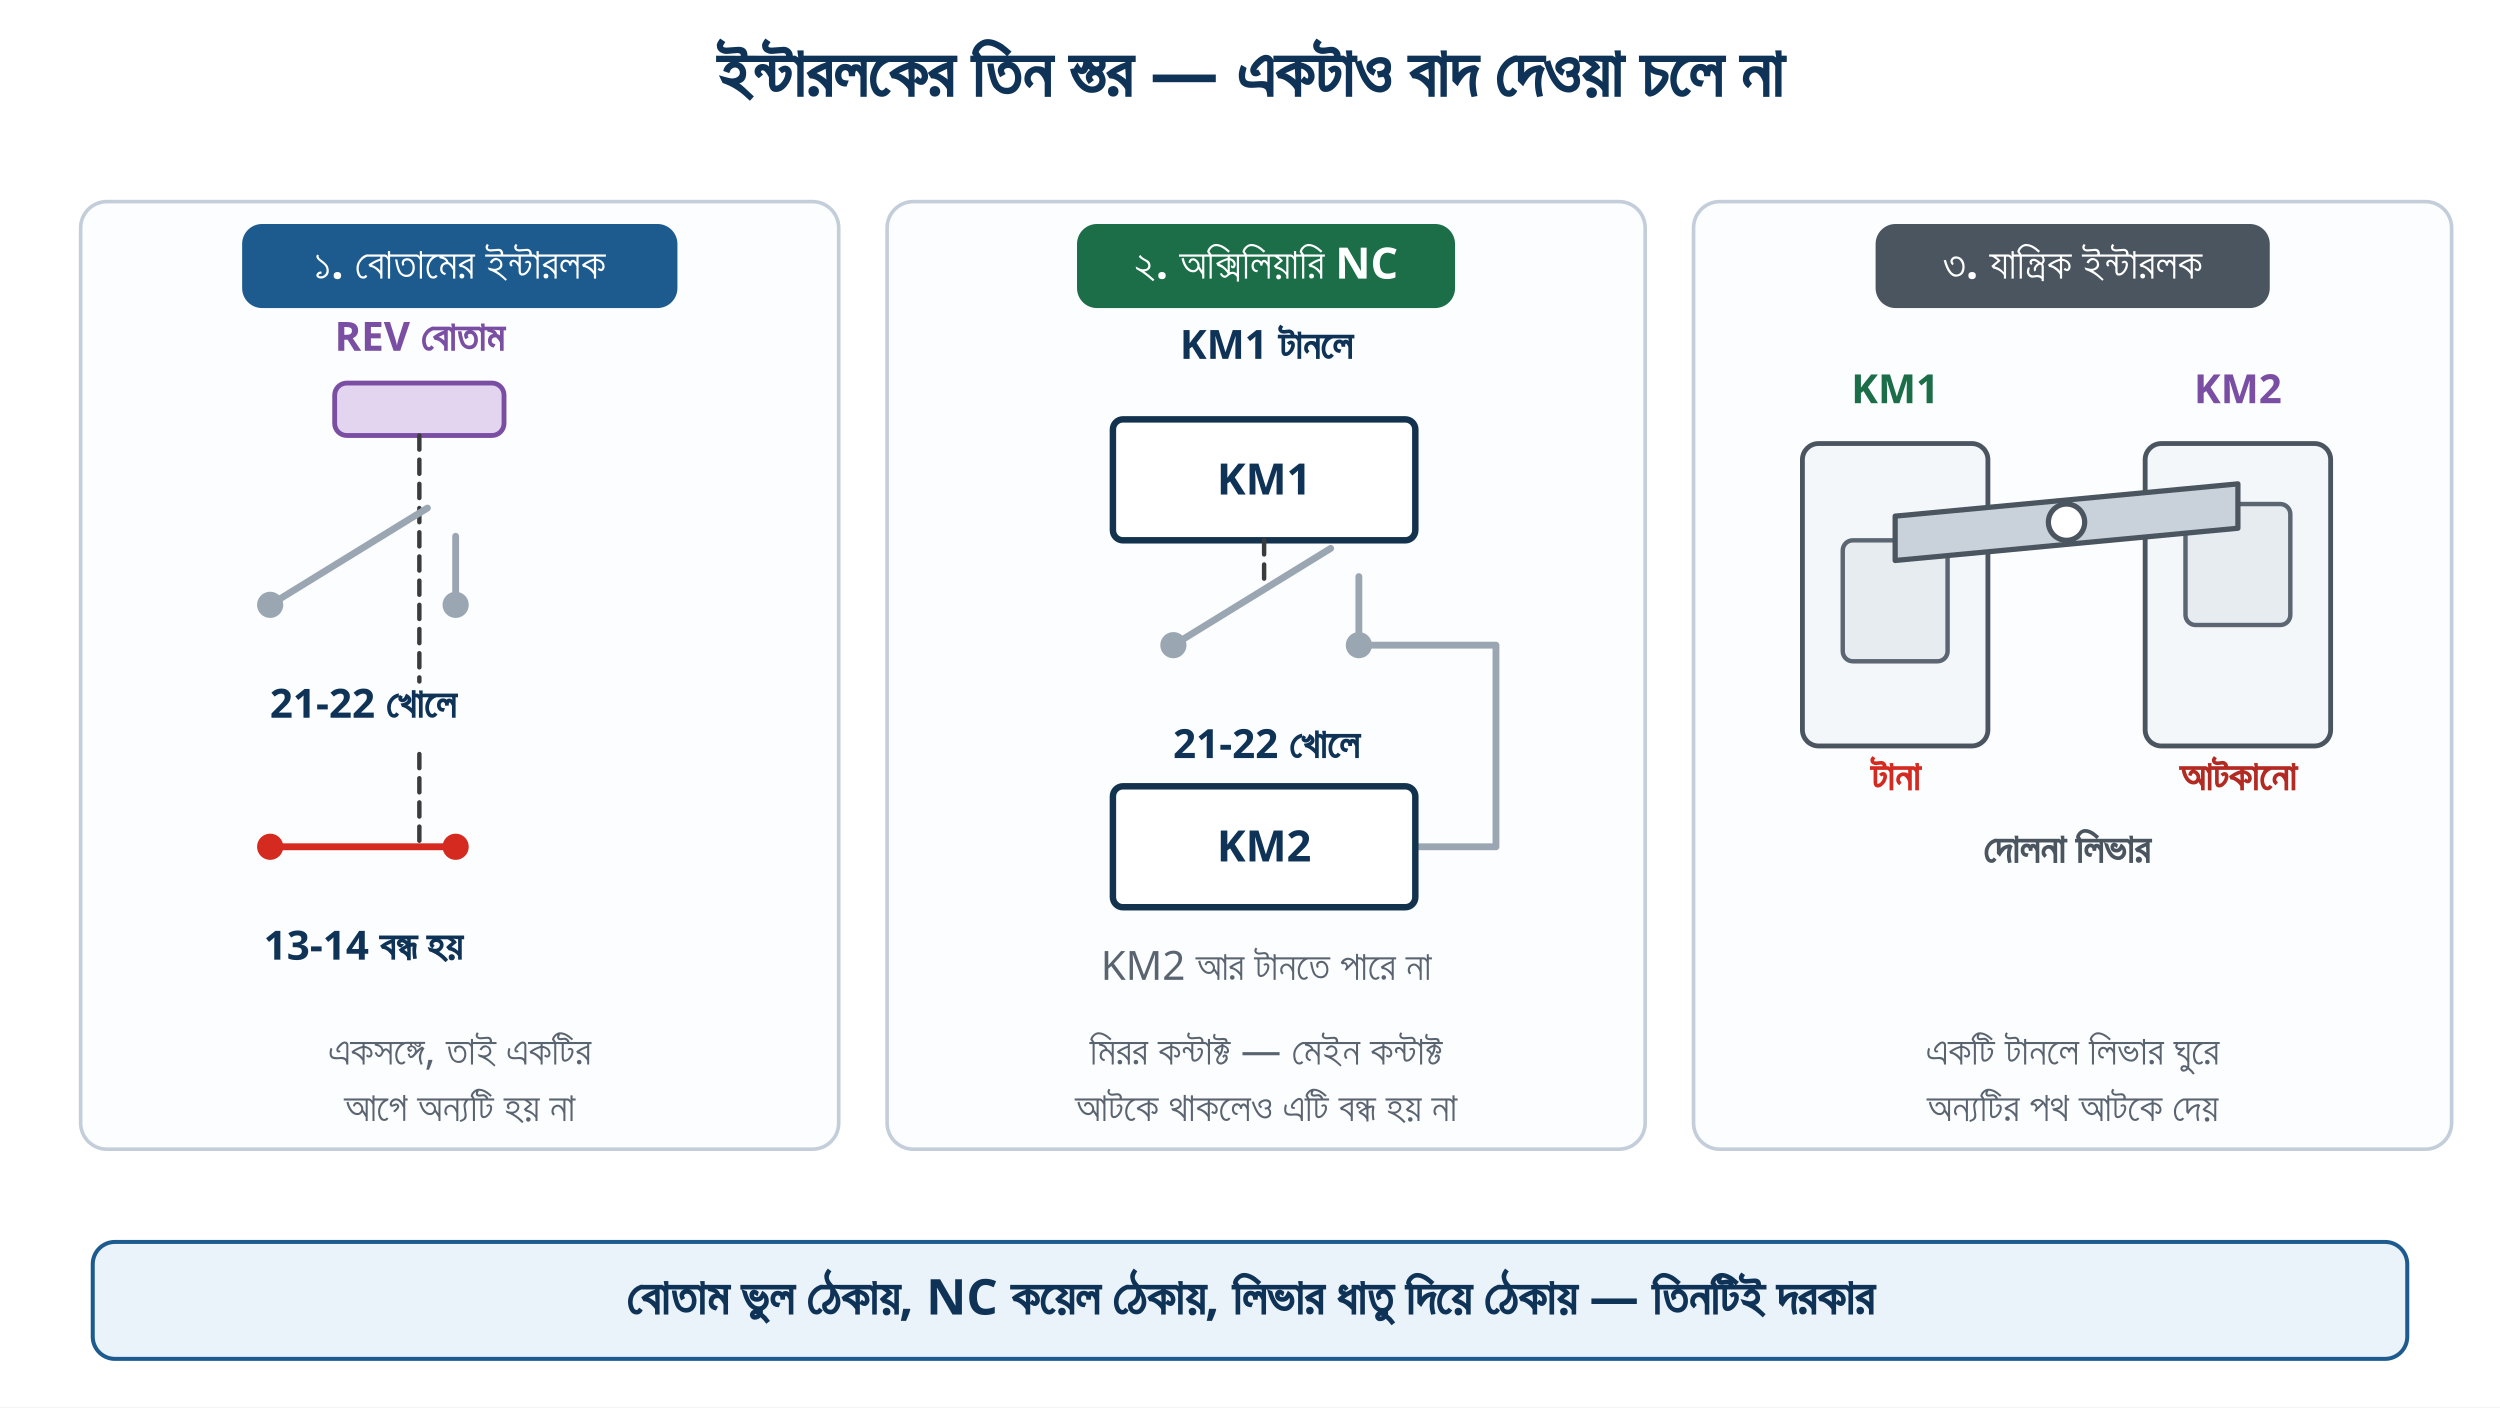
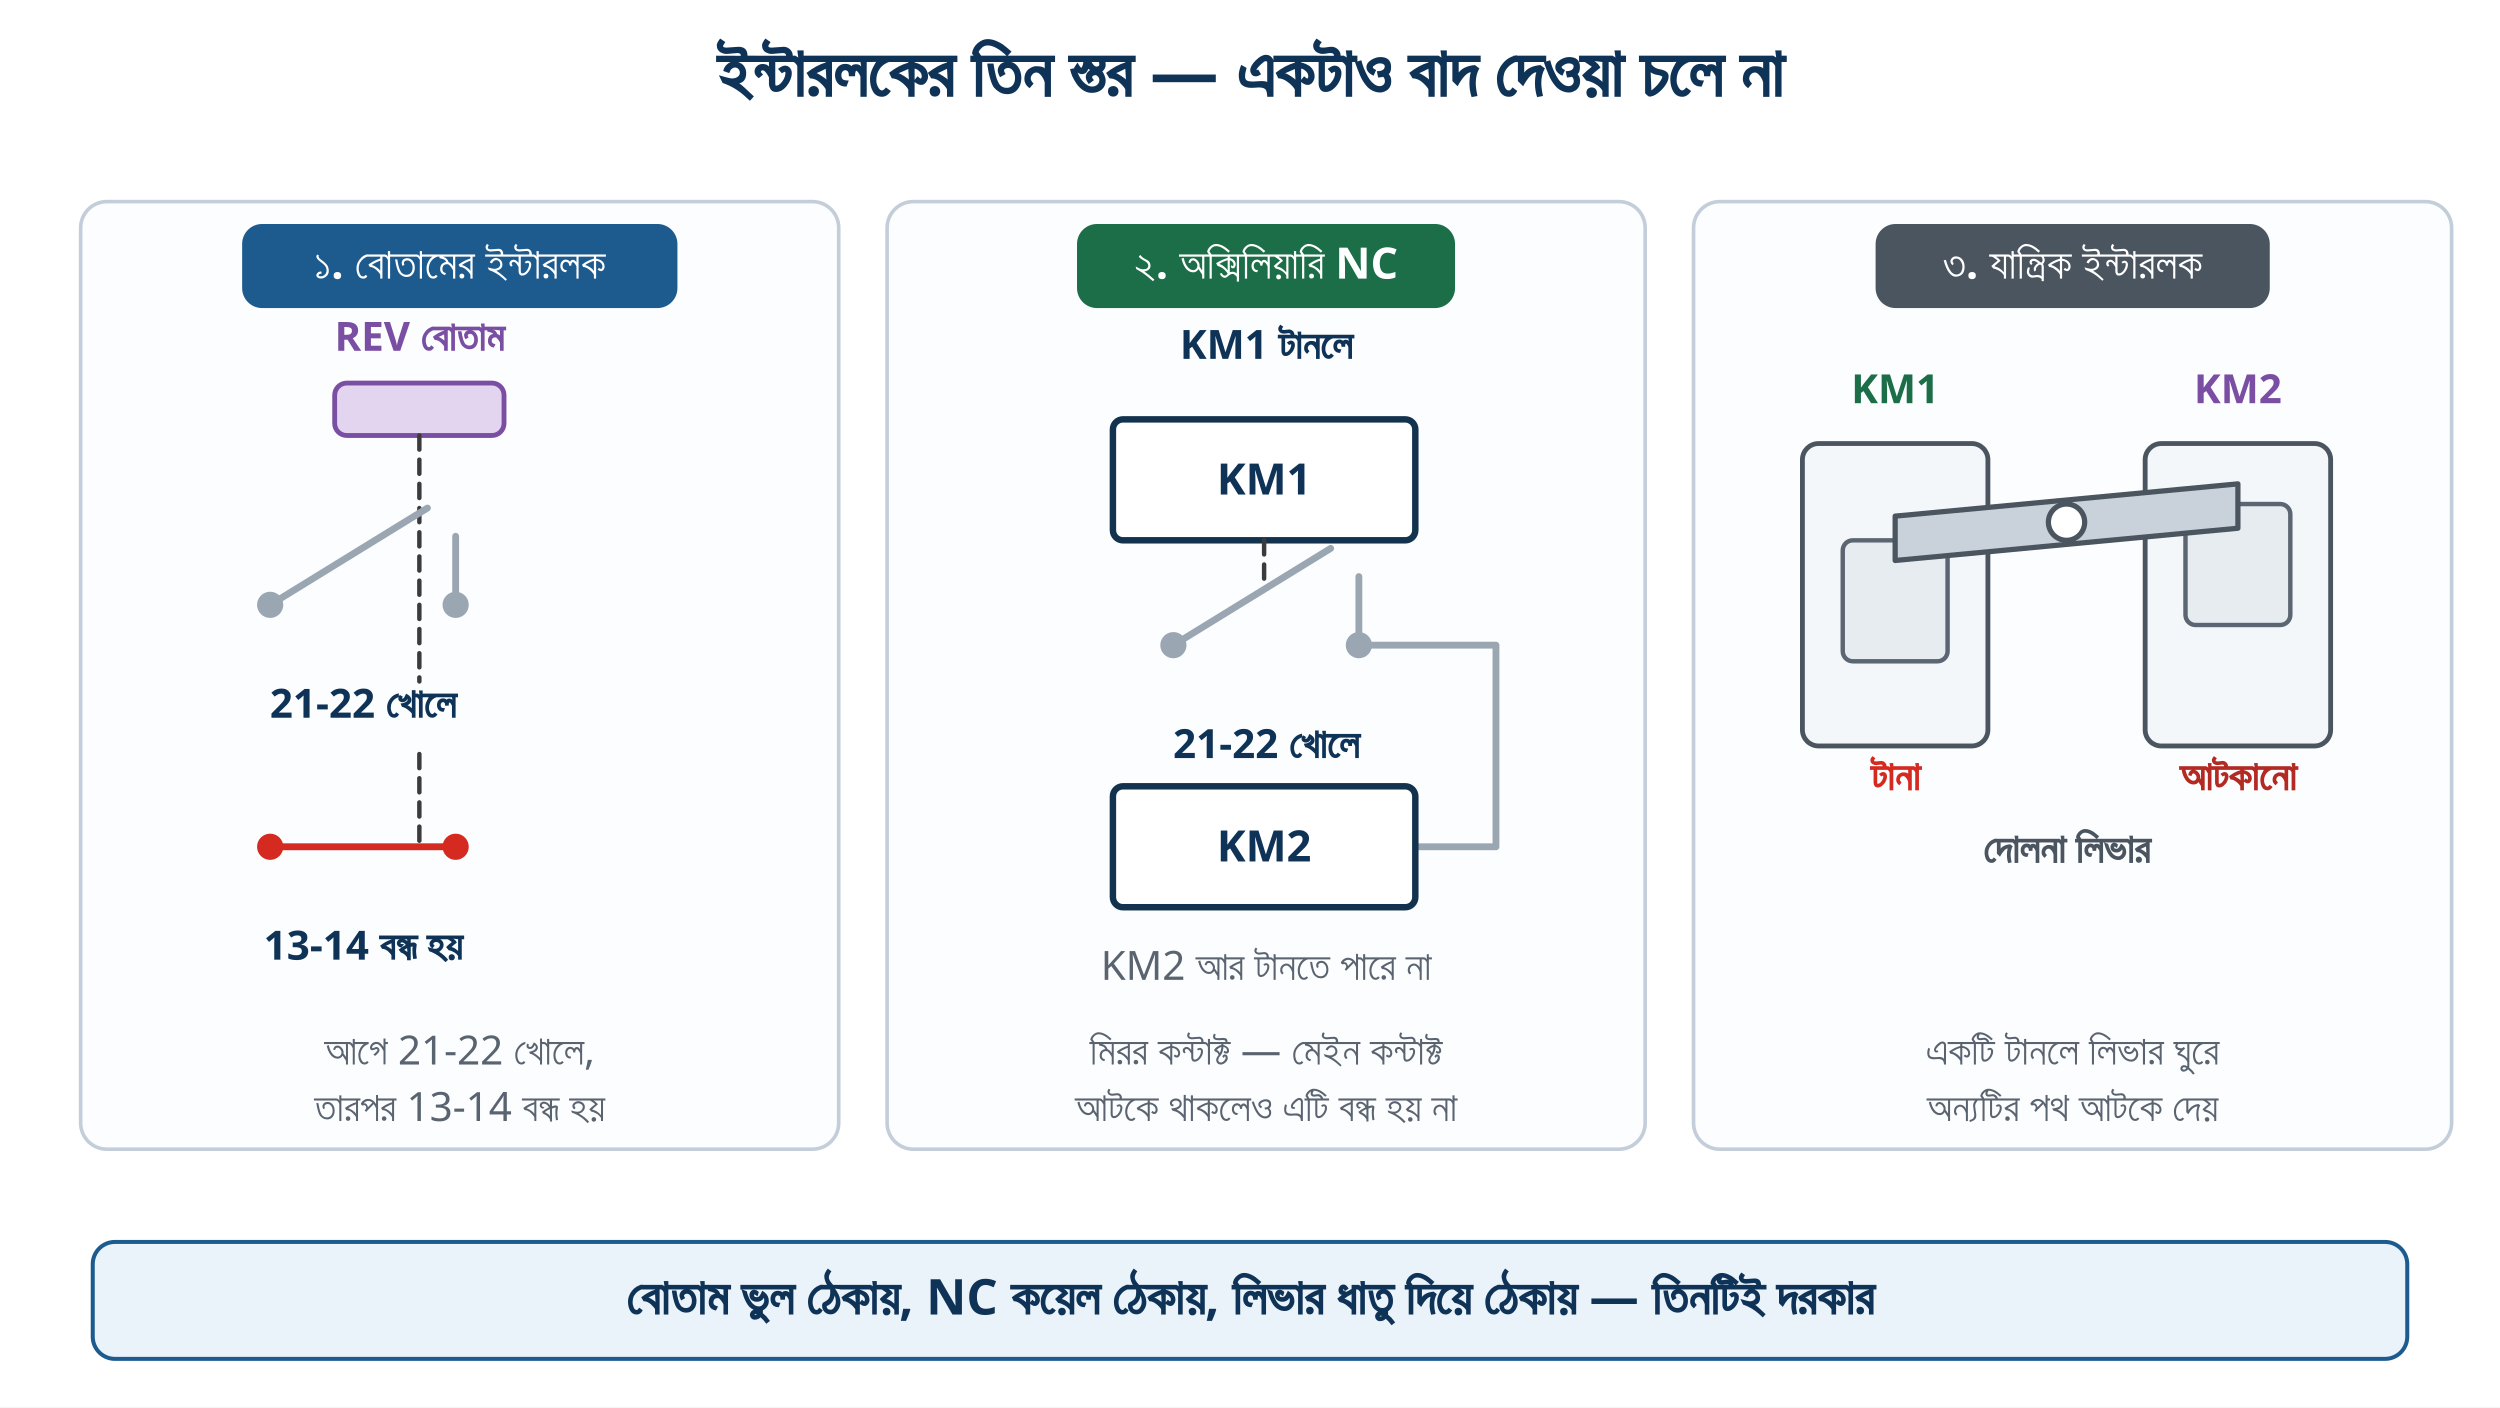
<svg xmlns="http://www.w3.org/2000/svg" width="1240" height="698" viewBox="0 0 1240 698">
  <rect width="1240" height="698" fill="#FFFFFF" />
  <text x="620.0" y="48.0" font-family="Kalpurush" font-size="34" font-weight="700" fill="#0F3357" text-anchor="middle">ইন্টারলকের তিন স্তর — একটাও বাদ দেওয়া চলে না</text>
  <rect x="40.0" y="100.0" width="376.0" height="470.0" rx="13" fill="#FCFDFE" stroke="#C3CEDA" stroke-width="1.8" />
  <rect x="121.0" y="112.0" width="214.1" height="39.9" rx="9" fill="#1D5B8F" stroke="#1D5B8F" stroke-width="1.8" />
  <text x="228.0" y="138.2" font-family="Kalpurush" font-size="21.5" font-weight="600" fill="#FFFFFF" text-anchor="middle">১. বোতামের ইন্টারলক</text>
  <rect x="440.0" y="100.0" width="376.0" height="470.0" rx="13" fill="#FCFDFE" stroke="#C3CEDA" stroke-width="1.8" />
  <rect x="535.1" y="112.0" width="185.7" height="39.9" rx="9" fill="#1B6E47" stroke="#1B6E47" stroke-width="1.8" />
  <text x="628.0" y="138.2" font-family="Kalpurush" font-size="21.5" font-weight="600" fill="#FFFFFF" text-anchor="middle">২. অক্সিলিয়ারি NC</text>
  <rect x="840.0" y="100.0" width="376.0" height="470.0" rx="13" fill="#FCFDFE" stroke="#C3CEDA" stroke-width="1.8" />
  <rect x="931.2" y="112.0" width="193.7" height="39.9" rx="9" fill="#4A5560" stroke="#4A5560" stroke-width="1.8" />
  <text x="1028.0" y="138.2" font-family="Kalpurush" font-size="21.5" font-weight="600" fill="#FFFFFF" text-anchor="middle">৩. যান্ত্রিক ইন্টারলক</text>
  <rect x="166.0" y="190.0" width="84.0" height="26.0" rx="6" fill="#E3D5F0" stroke="#7A4FA3" stroke-width="2.4" />
  <text x="208.0" y="174.0" font-family="Kalpurush" font-size="20" font-weight="700" fill="#7A4FA3" text-anchor="middle">REV বোতাম</text>
  <path d="M 208 216 L 208 338" fill="none" stroke="#3B3B3B" stroke-width="2.2" stroke-linecap="round" stroke-linejoin="round" stroke-dasharray="7 5" />
  <path d="M 208 374 L 208 420" fill="none" stroke="#3B3B3B" stroke-width="2.2" stroke-linecap="round" stroke-linejoin="round" stroke-dasharray="7 5" />
  <circle cx="134.0" cy="300.0" r="6.5" fill="#9AA6B2" stroke="none" stroke-width="2" />
  <path d="M 226 300 L 226 266" fill="none" stroke="#9AA6B2" stroke-width="3.4" stroke-linecap="round" stroke-linejoin="round" />
  <path d="M 134 300 L 212 252" fill="none" stroke="#9AA6B2" stroke-width="3.4" stroke-linecap="round" stroke-linejoin="round" />
  <circle cx="226.0" cy="300.0" r="6.5" fill="#9AA6B2" stroke="none" stroke-width="2" />
  <text x="180.0" y="356.0" font-family="Kalpurush" font-size="20" font-weight="700" fill="#0F3357" text-anchor="middle">21-22 খোলে</text>
  <circle cx="134.0" cy="420.0" r="6.5" fill="#D42A1F" stroke="none" stroke-width="2" />
  <path d="M 134 420 L 226 420" fill="none" stroke="#D42A1F" stroke-width="3.4" stroke-linecap="round" stroke-linejoin="round" />
  <circle cx="226.0" cy="420.0" r="6.5" fill="#D42A1F" stroke="none" stroke-width="2" />
  <text x="180.0" y="476.0" font-family="Kalpurush" font-size="20" font-weight="700" fill="#0F3357" text-anchor="middle">13-14 বন্ধ হয়</text>
-   <text x="228.0" y="528.0" font-family="Kalpurush" font-size="20" font-weight="400" fill="#5A6470" text-anchor="middle">একসঙ্গে, তাই একটির</text>
-   <text x="228.0" y="556.0" font-family="Kalpurush" font-size="20" font-weight="400" fill="#5A6470" text-anchor="middle">আগে অন্যটি হয় না</text>
+   <text x="228.0" y="528.0" font-family="Kalpurush" font-size="20" font-weight="400" fill="#5A6470" text-anchor="middle">আগে 21-22 খোলে,</text>
+   <text x="228.0" y="556.0" font-family="Kalpurush" font-size="20" font-weight="400" fill="#5A6470" text-anchor="middle">তারপর 13-14 বন্ধ হয়</text>
  <text x="628.0" y="178.0" font-family="Kalpurush" font-size="20" font-weight="700" fill="#0F3357" text-anchor="middle">KM1 টানলে</text>
  <rect x="552.0" y="208.0" width="150.0" height="60.0" rx="5" fill="#FFFFFF" stroke="#12324D" stroke-width="3.2" />
  <text x="627.0" y="245.3" font-family="Kalpurush" font-size="21.5" font-weight="700" fill="#0F3357" text-anchor="middle">KM1</text>
  <path d="M 627 268 L 627 292.308" fill="none" stroke="#3B3B3B" stroke-width="2.2" stroke-linecap="round" stroke-linejoin="round" stroke-dasharray="7 5" />
  <circle cx="582.0" cy="320.0" r="6.5" fill="#9AA6B2" stroke="none" stroke-width="2" />
  <path d="M 674 320 L 674 286" fill="none" stroke="#9AA6B2" stroke-width="3.4" stroke-linecap="round" stroke-linejoin="round" />
  <path d="M 582 320 L 660 272" fill="none" stroke="#9AA6B2" stroke-width="3.4" stroke-linecap="round" stroke-linejoin="round" />
  <circle cx="674.0" cy="320.0" r="6.5" fill="#9AA6B2" stroke="none" stroke-width="2" />
  <text x="628.0" y="376.0" font-family="Kalpurush" font-size="20" font-weight="700" fill="#0F3357" text-anchor="middle">21-22 খোলে</text>
  <path d="M 674 320 L 742 320 L 742 420 L 702 420" fill="none" stroke="#9AA6B2" stroke-width="3.4" stroke-linecap="round" stroke-linejoin="round" />
  <rect x="552.0" y="390.0" width="150.0" height="60.0" rx="5" fill="#FFFFFF" stroke="#12324D" stroke-width="3.2" />
  <text x="627.0" y="427.3" font-family="Kalpurush" font-size="21.5" font-weight="700" fill="#0F3357" text-anchor="middle">KM2</text>
  <text x="628.0" y="486.0" font-family="Kalpurush" font-size="20" font-weight="400" fill="#5A6470" text-anchor="middle">KM2 আর টানতে পারে না</text>
  <text x="628.0" y="528.0" font-family="Kalpurush" font-size="20" font-weight="400" fill="#5A6470" text-anchor="middle">মিরর কন্টাক্ট — মেইন কন্টাক্ট</text>
  <text x="628.0" y="556.0" font-family="Kalpurush" font-size="20" font-weight="400" fill="#5A6470" text-anchor="middle">আটকে থাকলেও এটি বন্ধ হয় না</text>
  <rect x="894.0" y="220.0" width="92.0" height="150.0" rx="8" fill="#F4F7FA" stroke="#4A5560" stroke-width="2.4" />
  <text x="940.0" y="200.0" font-family="Kalpurush" font-size="20" font-weight="700" fill="#1B6E47" text-anchor="middle">KM1</text>
  <rect x="914.0" y="268.0" width="52.0" height="60.0" rx="5" fill="#E7ECF1" stroke="#5B6672" stroke-width="2.2" />
  <text x="940.0" y="392.0" font-family="Kalpurush" font-size="20" font-weight="700" fill="#D42A1F" text-anchor="middle">টানা</text>
  <rect x="1064.0" y="220.0" width="92.0" height="150.0" rx="8" fill="#F4F7FA" stroke="#4A5560" stroke-width="2.4" />
  <text x="1110.0" y="200.0" font-family="Kalpurush" font-size="20" font-weight="700" fill="#7A4FA3" text-anchor="middle">KM2</text>
  <rect x="1084.0" y="250.0" width="52.0" height="60.0" rx="5" fill="#E7ECF1" stroke="#5B6672" stroke-width="2.2" />
  <text x="1110.0" y="392.0" font-family="Kalpurush" font-size="20" font-weight="700" fill="#B32A22" text-anchor="middle">আটকানো</text>
  <polygon points="940.0,256.0 1110.0,240.0 1110.0,262.0 940.0,278.0" fill="#C9D2DB" stroke="#4A5560" stroke-width="2.6" stroke-linejoin="round" />
  <circle cx="1025.0" cy="259.0" r="9.0" fill="#FFFFFF" stroke="#4A5560" stroke-width="2.6" />
  <text x="1025.0" y="428.0" font-family="Kalpurush" font-size="20" font-weight="700" fill="#4A5560" text-anchor="middle">দোলনা লিভার</text>
  <text x="1028.0" y="528.0" font-family="Kalpurush" font-size="20" font-weight="400" fill="#5A6470" text-anchor="middle">একটি টানলে লিভার ঘুরে</text>
  <text x="1028.0" y="556.0" font-family="Kalpurush" font-size="20" font-weight="400" fill="#5A6470" text-anchor="middle">অন্যটির পথ আটকে দেয়</text>
  <rect x="46.0" y="616.0" width="1148.0" height="58.0" rx="11" fill="#EAF2FA" stroke="#1D5B8F" stroke-width="2" />
  <text x="620.0" y="652.0" font-family="Kalpurush" font-size="24.5" font-weight="700" fill="#0F3357" text-anchor="middle">বোতাম ভুল ঠেকায়, NC কয়েল ঠেকায়, লিভার ধাতু দিয়ে ঠেকায় — তিনটিই দরকার</text>
</svg>
